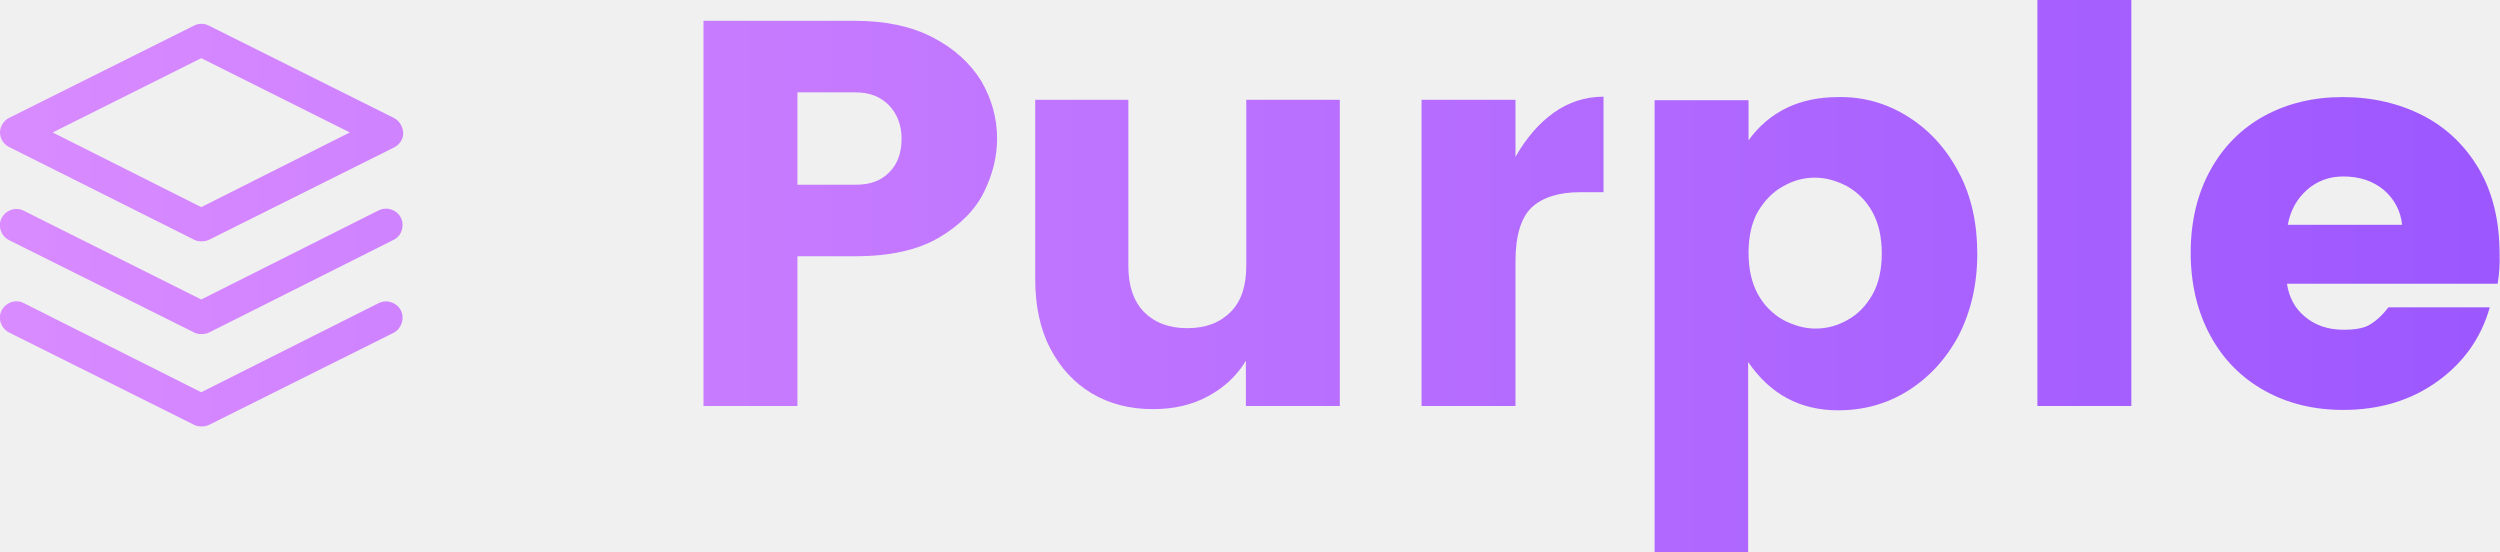
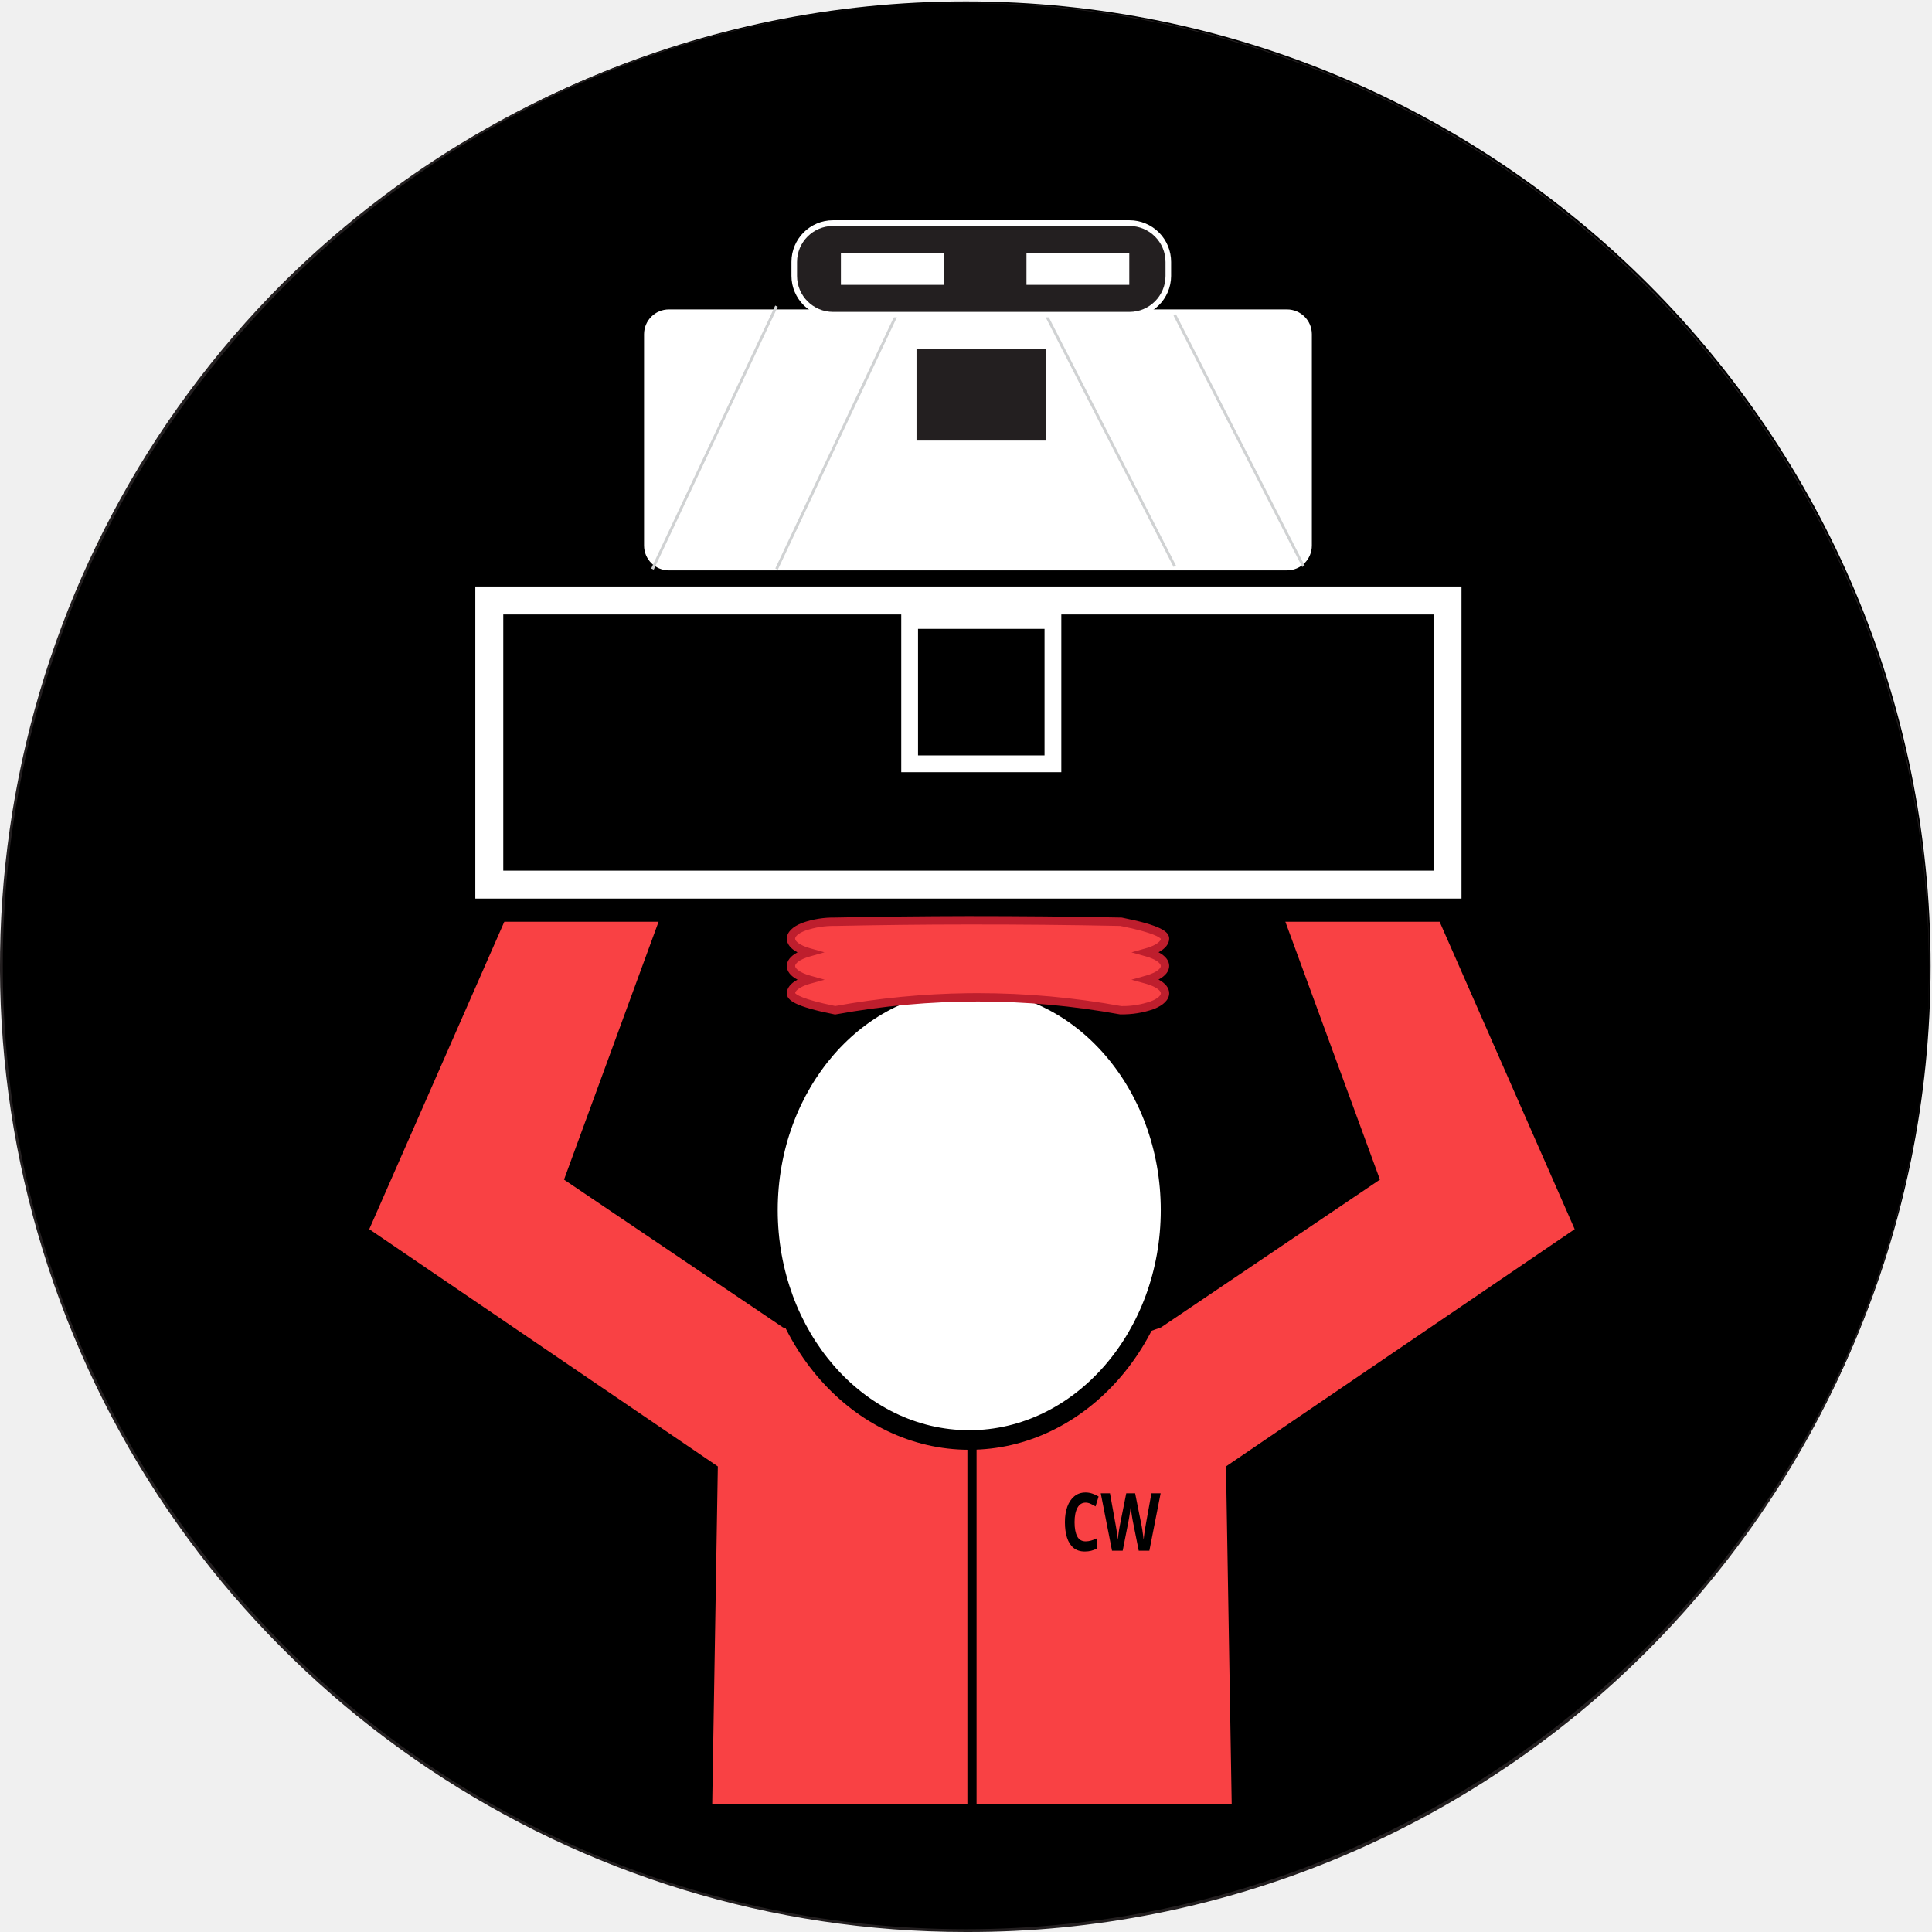
- <svg xmlns="http://www.w3.org/2000/svg" version="1.1" id="Layer_1" x="0px" y="0px" viewBox="0 0 636.1 140.4" style="enable-background:new 0 0 636.1 140.4;" xml:space="preserve">
-   <style type="text/css">
- 	.st0{fill:url(#SVGID_1_);}
- 	.st1{fill:url(#SVGID_2_);}
- 	.st2{fill:url(#SVGID_3_);}
- 	.st3{fill:url(#SVGID_4_);}
- 	.st4{fill:url(#SVGID_5_);}
- 	.st5{fill:url(#SVGID_6_);}
- 	.st6{fill:url(#SVGID_7_);}
- 	.st7{fill:url(#SVGID_8_);}
- 	.st8{fill:url(#SVGID_9_);}
- </style>
-   <linearGradient id="SVGID_1_" gradientUnits="userSpaceOnUse" x1="-14.647" y1="54.292" x2="656.557" y2="54.292">
-     <stop offset="1.502404e-03" style="stop-color:#DA8CFF" />
-     <stop offset="1" style="stop-color:#9A55FF" />
-   </linearGradient>
-   <path class="st0" d="M202.9,65.2v38.1h-23.9v-98h38.7c7.6,0,14.2,1.4,19.6,4.2c5.4,2.8,9.5,6.5,12.3,11c2.7,4.6,4.1,9.5,4.1,14.8  c0,4.5-1.1,9-3.3,13.5c-2.2,4.5-6,8.4-11.4,11.6c-5.4,3.2-12.5,4.8-21.4,4.8H202.9z M226.3,43.8c2.1-2.1,3.1-5,3.1-8.5  c0-3.4-1.1-6.3-3.2-8.5c-2.1-2.2-5-3.3-8.5-3.3h-14.8V47h14.8C221.4,47,224.2,46,226.3,43.8z" />
-   <linearGradient id="SVGID_2_" gradientUnits="userSpaceOnUse" x1="-14.647" y1="64.76" x2="656.557" y2="64.76">
-     <stop offset="1.502404e-03" style="stop-color:#DA8CFF" />
-     <stop offset="1" style="stop-color:#9A55FF" />
-   </linearGradient>
-   <path class="st1" d="M340.9,25.4v77.9H317V91.8c-2.3,3.8-5.5,6.8-9.6,9c-4,2.2-8.7,3.3-14,3.3c-5.9,0-11-1.3-15.6-4  c-4.5-2.7-8-6.5-10.6-11.5c-2.6-5-3.8-10.9-3.8-17.7V25.4h23.7v42.3c0,5,1.3,8.9,4,11.7c2.7,2.7,6.3,4.1,11,4.1  c4.7,0,8.3-1.4,11-4.1c2.7-2.7,4-6.6,4-11.7V25.4H340.9z" />
-   <linearGradient id="SVGID_3_" gradientUnits="userSpaceOnUse" x1="-14.647" y1="63.922" x2="656.557" y2="63.922">
-     <stop offset="1.502404e-03" style="stop-color:#DA8CFF" />
-     <stop offset="1" style="stop-color:#9A55FF" />
-   </linearGradient>
-   <path class="st2" d="M395.3,28.7c3.8-2.7,8-4.1,12.7-4.1v24.3h-5.9c-5.5,0-9.6,1.3-12.4,3.9c-2.7,2.6-4.1,7.2-4.1,13.7v36.8h-23.9  V25.4h23.9v14.5C388.3,35.2,391.5,31.4,395.3,28.7z" />
-   <linearGradient id="SVGID_4_" gradientUnits="userSpaceOnUse" x1="-14.647" y1="82.485" x2="656.557" y2="82.485">
-     <stop offset="1.502404e-03" style="stop-color:#DA8CFF" />
-     <stop offset="1" style="stop-color:#9A55FF" />
-   </linearGradient>
-   <path class="st3" d="M485.5,29.7c5.4,3.4,9.7,8.1,12.9,14.2c3.2,6,4.7,12.9,4.7,20.7c0,7.7-1.6,14.6-4.7,20.7  c-3.2,6-7.5,10.7-12.9,14.1s-11.4,5-17.8,5c-9.7,0-17.3-4.1-22.9-12.3v48.4H421v-115h23.9v10.2c5.3-7.3,12.9-11,22.9-11  C474.2,24.6,480.1,26.3,485.5,29.7z M453.7,47.4c-2.6,1.4-4.7,3.6-6.4,6.4c-1.6,2.8-2.4,6.4-2.4,10.5c0,4.2,0.8,7.7,2.4,10.6  c1.6,2.9,3.8,5,6.4,6.5c2.7,1.4,5.4,2.2,8.2,2.2c2.9,0,5.6-0.7,8.2-2.2c2.6-1.4,4.7-3.6,6.3-6.4c1.6-2.8,2.4-6.4,2.4-10.5  c0-4.2-0.8-7.7-2.4-10.6c-1.6-2.9-3.8-5-6.4-6.5c-2.7-1.4-5.4-2.2-8.2-2.2C459,45.2,456.3,45.9,453.7,47.4z" />
-   <linearGradient id="SVGID_5_" gradientUnits="userSpaceOnUse" x1="-14.647" y1="51.64" x2="656.557" y2="51.64">
-     <stop offset="1.502404e-03" style="stop-color:#DA8CFF" />
-     <stop offset="1" style="stop-color:#9A55FF" />
-   </linearGradient>
-   <path class="st4" d="M542.3,0v103.3h-23.9V0H542.3z" />
-   <linearGradient id="SVGID_6_" gradientUnits="userSpaceOnUse" x1="-14.647" y1="64.411" x2="656.557" y2="64.411">
-     <stop offset="1.502404e-03" style="stop-color:#DA8CFF" />
-     <stop offset="1" style="stop-color:#9A55FF" />
-   </linearGradient>
-   <path class="st5" d="M635.5,72.2h-53.6c0.5,3.4,2,6.3,4.6,8.4c2.6,2.2,5.9,3.3,9.8,3.3c3,0,5.2-0.4,6.7-1.3c1.5-0.9,3.1-2.3,4.7-4.4  h25.8c-2.2,7.8-6.7,14.1-13.4,18.9c-6.7,4.8-14.7,7.2-23.9,7.2c-7.4,0-14.1-1.6-20-4.9c-5.9-3.3-10.5-7.9-13.8-14  c-3.3-6.1-5-13.1-5-21.1c0-8,1.7-15,5-21c3.3-6,7.9-10.6,13.7-13.8c5.9-3.2,12.5-4.8,20-4.8c7.5,0,14.3,1.6,20.4,4.7  c6,3.1,10.8,7.7,14.3,13.7c3.5,6,5.2,13.3,5.2,21.6C636.1,67.3,635.9,69.8,635.5,72.2z M611.2,57.2c-0.4-3.6-2-6.6-4.7-8.9  c-2.8-2.3-6.2-3.4-10.3-3.4c-3.5,0-6.6,1.1-9.2,3.4c-2.6,2.3-4.2,5.2-4.9,8.9H611.2z" />
-   <g>
-     <g>
-       <linearGradient id="SVGID_7_" gradientUnits="userSpaceOnUse" x1="-14.647" y1="33.748" x2="656.557" y2="33.748">
-         <stop offset="1.502404e-03" style="stop-color:#DA8CFF" />
-         <stop offset="1" style="stop-color:#9A55FF" />
-       </linearGradient>
-       <path class="st6" d="M100.2,30L53.1,6.5c-1.2-0.6-2.5-0.6-3.7,0L2.3,30C0.9,30.7,0,32.2,0,33.7c0,1.6,0.9,3,2.3,3.7L49.4,61    c0.6,0.3,1.2,0.4,1.9,0.4c0.6,0,1.3-0.1,1.9-0.4l47.1-23.5c1.4-0.7,2.3-2.1,2.3-3.7C102.5,32.2,101.6,30.7,100.2,30z M51.2,52.7    L13.4,33.7l37.8-18.9l37.8,18.9L51.2,52.7z" />
-     </g>
-   </g>
-   <g>
-     <g>
-       <linearGradient id="SVGID_8_" gradientUnits="userSpaceOnUse" x1="-14.647" y1="92.608" x2="656.557" y2="92.608">
-         <stop offset="1.502404e-03" style="stop-color:#DA8CFF" />
-         <stop offset="1" style="stop-color:#9A55FF" />
-       </linearGradient>
-       <path class="st7" d="M102,79c-1-2-3.5-2.9-5.6-1.9L51.2,99.8L6,77.1c-2-1-4.5-0.2-5.6,1.9c-1,2-0.2,4.5,1.9,5.6l47.1,23.5    c0.6,0.3,1.2,0.4,1.9,0.4c0.6,0,1.3-0.1,1.9-0.4l47.1-23.5C102.2,83.5,103,81,102,79z" />
-     </g>
-   </g>
-   <g>
-     <g>
-       <linearGradient id="SVGID_9_" gradientUnits="userSpaceOnUse" x1="-14.647" y1="69.064" x2="656.557" y2="69.064">
-         <stop offset="1.502404e-03" style="stop-color:#DA8CFF" />
-         <stop offset="1" style="stop-color:#9A55FF" />
-       </linearGradient>
-       <path class="st8" d="M102,55.4c-1-2-3.5-2.9-5.6-1.9L51.2,76.2L6,53.6c-2-1-4.5-0.2-5.6,1.9c-1,2-0.2,4.5,1.9,5.6l47.1,23.5    c0.6,0.3,1.2,0.4,1.9,0.4c0.6,0,1.3-0.1,1.9-0.4L100.2,61C102.2,60,103,57.5,102,55.4z" />
+ <svg xmlns="http://www.w3.org/2000/svg" viewBox="0 0 691 691">
+   <defs>
+     <style>.cls-1{fill:#231f20;}.cls-2{fill:#f94144;}.cls-3{fill:#fff;}.cls-4{fill:#be1e2d;}.cls-5{fill:#d0d2d3;}.cls-6{font-size:28.76px;font-family:Rockwell-ExtraBold, Rockwell Extra Bold;font-weight:800;}</style>
+   </defs>
+   <g id="Layer_2" data-name="Layer 2">
+     <g id="Layer_1-2" data-name="Layer 1">
+       <circle cx="345.5" cy="345.5" r="345" />
+       <path class="cls-1" d="M345.5,691A345.51,345.51,0,0,1,101.19,101.19,345.51,345.51,0,0,1,589.81,589.81,343.27,343.27,0,0,1,345.5,691Zm0-690C155.54,1,1,155.54,1,345.5S155.54,690,345.5,690,690,535.46,690,345.5,535.46,1,345.5,1Z" />
+       <polygon class="cls-2" points="180.7 330.18 234.83 330.18 201.13 422.09 279.76 475.2 345.5 498.69 345.5 644.73 255.25 644.73 257.3 524.22 132.7 439.45 180.7 330.18" />
+       <path class="cls-2" d="M346,645.23H254.74v-.51l2-120.24L132.07,439.63l.17-.38,48.13-109.57h55.17L201.73,421.9,280,474.75l66,23.58Zm-90.24-1H345V499l-65.46-23.39-.06,0-79-53.32,33.59-91.61H181L133.32,439.27,257.8,524v.27Z" />
+       <polygon class="cls-2" points="514.58 330.18 460.45 330.18 494.15 422.09 415.51 475.2 349.78 498.69 349.78 644.73 440.02 644.73 437.98 524.22 562.58 439.45 514.58 330.18" />
+       <path class="cls-2" d="M440.53,645.23H349.28V498.33l.33-.11,65.67-23.47,78.27-52.85-33.82-92.22H514.9l.13.3L563.2,439.63l-.34.24L438.49,524.48Zm-90.25-1h89.23l-2-120.27.22-.15L562,439.27l-47.7-108.59H461.16l33.6,91.61-79.08,53.38L350.28,499Z" />
+       <ellipse class="cls-3" cx="346.66" cy="432.81" rx="72" ry="82.21" />
+       <path d="M346.66,518.53c-41.63,0-75.5-38.45-75.5-85.72S305,347.1,346.66,347.1s75.5,38.45,75.5,85.71S388.29,518.53,346.66,518.53Zm0-164.43c-37.77,0-68.5,35.31-68.5,78.71s30.73,78.72,68.5,78.72,68.5-35.31,68.5-78.72S384.43,354.1,346.66,354.1Z" />
+       <path d="M517.72,316.39H175V214.77H517.72Z" />
+       <path class="cls-3" d="M522.72,321.39H170V209.77H522.72ZM180,311.39H512.72V219.77H180Z" />
+       <path class="cls-3" d="M462.05,198.93H232.28v-82.7H462.05Zm-228.77-1H461.05v-80.7H233.28Z" />
+       <rect class="cls-3" x="233.35" y="113.67" width="232.85" height="87.32" rx="5.87" />
+       <path class="cls-3" d="M460.33,204H239.22a8.88,8.88,0,0,1-8.87-8.87V119.54a8.88,8.88,0,0,1,8.87-8.87H460.33a8.88,8.88,0,0,1,8.87,8.87v75.57A8.88,8.88,0,0,1,460.33,204ZM239.22,116.67a2.87,2.87,0,0,0-2.87,2.87v75.57a2.87,2.87,0,0,0,2.87,2.87H460.33a2.87,2.87,0,0,0,2.87-2.87V119.54a2.87,2.87,0,0,0-2.87-2.87Z" />
+       <path class="cls-2" d="M412,349.78c-.57.22-1.19.43-1.84.61,3.93,1.1,6.48,2.88,6.48,4.88,0,1.68-1.77,3.19-4.64,4.29a32.6,32.6,0,0,1-11.19,1.77,284.33,284.33,0,0,0-102.13,0c-12.6-2.51-15.83-4.54-15.83-6.06s1.77-3.18,4.64-4.28c.57-.22,1.19-.42,1.84-.6-3.93-1.1-6.48-2.88-6.48-4.89,0-1.67,1.77-3.19,4.64-4.28.57-.22,1.18-.42,1.83-.61-3.92-1.1-6.47-2.88-6.47-4.88,0-1.68,1.77-3.19,4.64-4.29a32.6,32.6,0,0,1,11.19-1.77q23.34-.48,47.44-.52,27.84,0,54.69.52c12.61,2.51,15.83,4.54,15.83,6.06S414.9,338.92,412,340q-.86.33-1.83.6c3.92,1.11,6.47,2.89,6.47,4.89C416.67,347.17,414.9,348.69,412,349.78Z" />
+       <path class="cls-4" d="M298.7,362.86l-.28-.06c-14.14-2.82-17-5.05-17-7.53,0-1.87,1.34-3.57,3.82-4.88-2.49-1.3-3.82-3-3.82-4.89s1.34-3.57,3.82-4.88c-2.49-1.31-3.82-3-3.82-4.89,0-2.29,2-4.31,5.61-5.69a33.77,33.77,0,0,1,11.72-1.87c15.71-.32,31.68-.49,47.43-.52,18.2,0,36.61.15,54.73.52l.26,0c14.14,2.82,17,5.05,17,7.53,0,1.87-1.34,3.57-3.82,4.88,2.49,1.31,3.82,3,3.82,4.89s-1.34,3.57-3.82,4.88c2.49,1.31,3.82,3,3.82,4.89,0,2.29-2,4.31-5.61,5.69a33.73,33.73,0,0,1-11.72,1.87l-.27,0a282.57,282.57,0,0,0-101.59,0Zm51-7.65A287,287,0,0,1,401,359.83a30.56,30.56,0,0,0,10.51-1.67c2.72-1,3.68-2.2,3.68-2.89,0-.93-1.68-2.4-5.38-3.44l-5.15-1.43,5.14-1.45q.95-.27,1.71-.57h0c2.71-1,3.67-2.19,3.67-2.88,0-.93-1.68-2.4-5.38-3.44l-5.12-1.44,5.12-1.45a17,17,0,0,0,1.7-.56c2.61-1,3.6-2.11,3.68-2.8-.24-.36-2-2.15-14.49-4.64-18.06-.37-36.41-.54-54.53-.52-15.74,0-31.69.2-47.41.52a30.9,30.9,0,0,0-10.68,1.67c-2.72,1-3.68,2.2-3.68,2.89,0,.93,1.68,2.4,5.38,3.44l5.12,1.44-5.12,1.45a17.85,17.85,0,0,0-1.7.56c-2.72,1-3.68,2.2-3.68,2.88,0,.93,1.69,2.41,5.39,3.44l5.17,1.46-5.18,1.43c-.61.17-1.18.36-1.7.56-2.61,1-3.6,2.11-3.67,2.8.23.36,2,2.13,14.34,4.62a285.66,285.66,0,0,1,47.4-4.58C347.33,355.21,348.53,355.21,349.74,355.21Z" />
+       <path class="cls-3" d="M379.59,276.18H322.34V218.92h57.25Zm-51.25-6h45.25V224.92H328.34Z" />
+       <rect class="cls-1" x="327.8" y="124.9" width="46.34" height="32.68" />
+       <line class="cls-3" x1="420.17" y1="112.64" x2="466.2" y2="202.52" />
+       <rect class="cls-5" x="442.68" y="107.09" width="1" height="100.98" transform="translate(-23.11 219.37) rotate(-27.12)" />
+       <line class="cls-3" x1="374.14" y1="112.64" x2="420.17" y2="202.52" />
+       <rect class="cls-5" x="396.65" y="107.09" width="1" height="100.98" transform="translate(-28.17 198.38) rotate(-27.12)" />
+       <line class="cls-3" x1="322.14" y1="109.52" x2="277.74" y2="203.54" />
+       <rect class="cls-5" x="247.96" y="156.03" width="103.97" height="1" transform="translate(30.37 360.98) rotate(-64.74)" />
+       <line class="cls-3" x1="277.74" y1="109.52" x2="233.35" y2="203.54" />
+       <rect class="cls-5" x="203.56" y="156.03" width="103.97" height="1" transform="translate(4.93 320.83) rotate(-64.74)" />
+       <rect class="cls-1" x="334.63" y="29.28" width="32.68" height="133.79" rx="13.86" transform="translate(447.14 -254.79) rotate(90)" />
+       <path class="cls-3" d="M404,113.51H297.93a14.88,14.88,0,0,1-14.86-14.86v-5a14.88,14.88,0,0,1,14.86-14.87H404A14.88,14.88,0,0,1,418.86,93.7v5A14.88,14.88,0,0,1,404,113.51ZM297.93,80.83A12.88,12.88,0,0,0,285.07,93.7v5a12.88,12.88,0,0,0,12.86,12.86H404a12.88,12.88,0,0,0,12.86-12.86v-5A12.88,12.88,0,0,0,404,80.83Z" />
+       <rect class="cls-3" x="367.13" y="90.47" width="36.77" height="11.41" />
+       <rect class="cls-3" x="300.76" y="90.47" width="36.77" height="11.41" />
+       <text class="cls-6" transform="translate(379.59 554.63) scale(0.77 1)">CW</text>
    </g>
  </g>
</svg>
